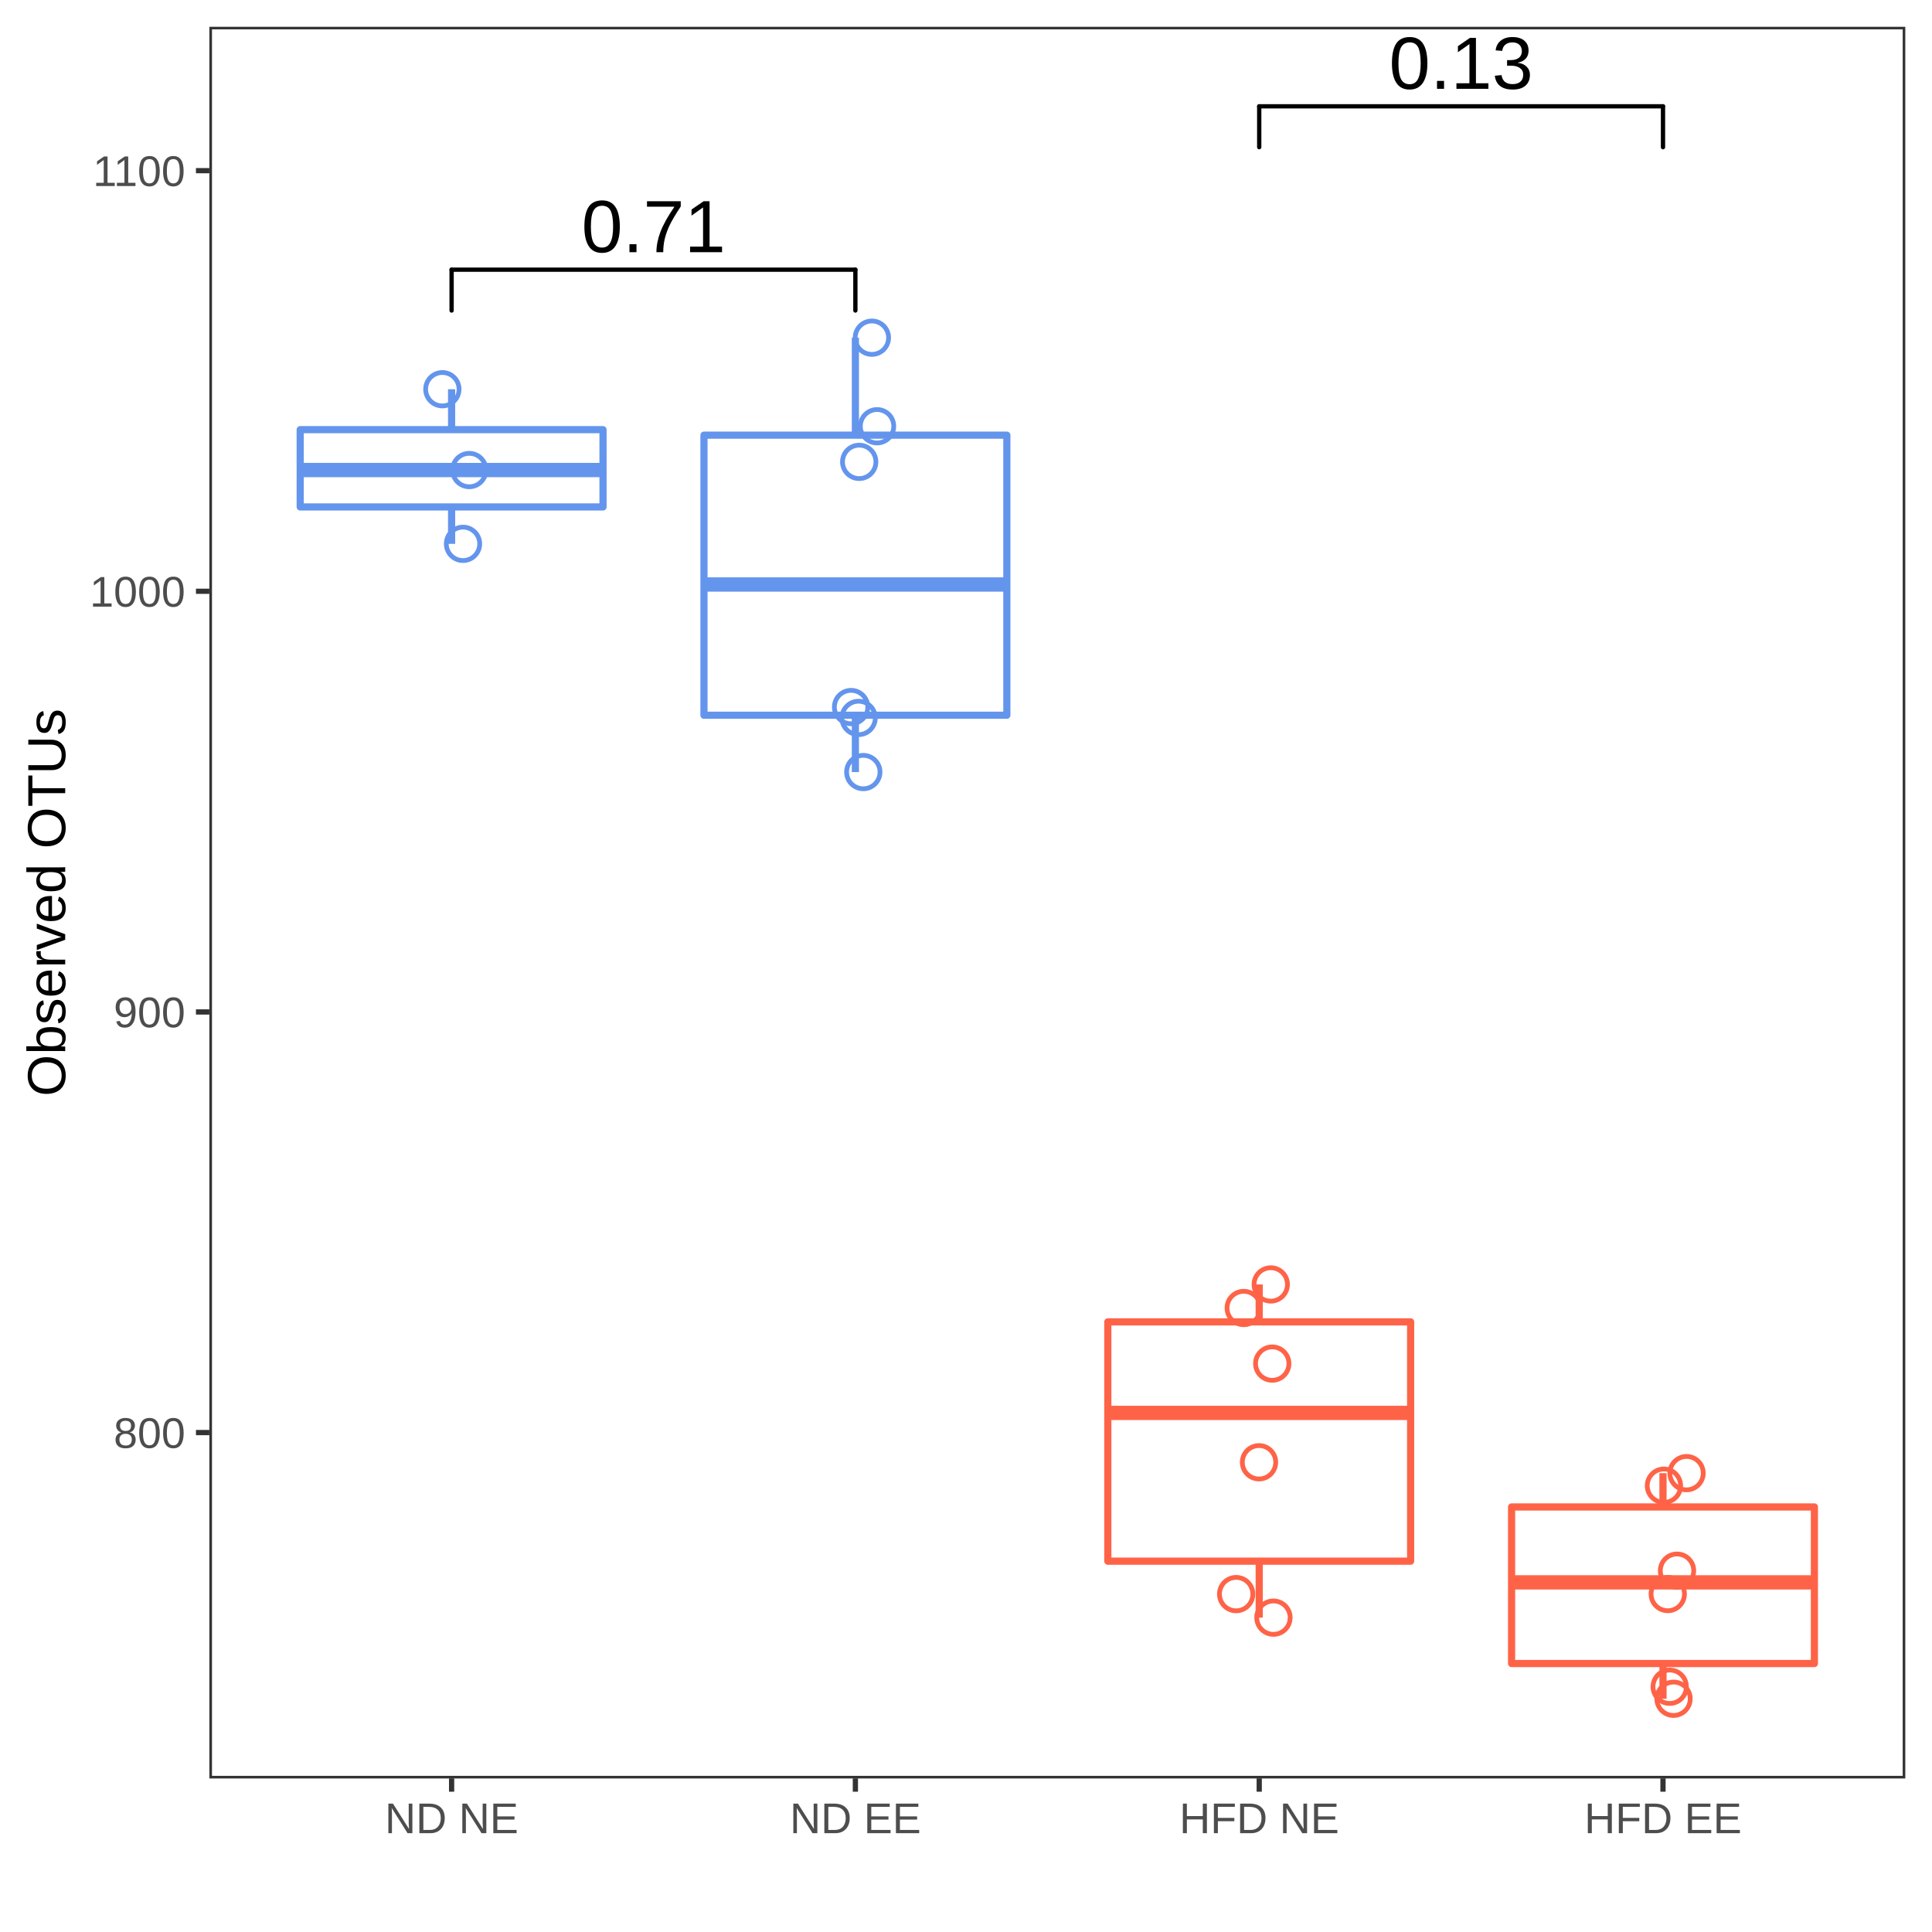
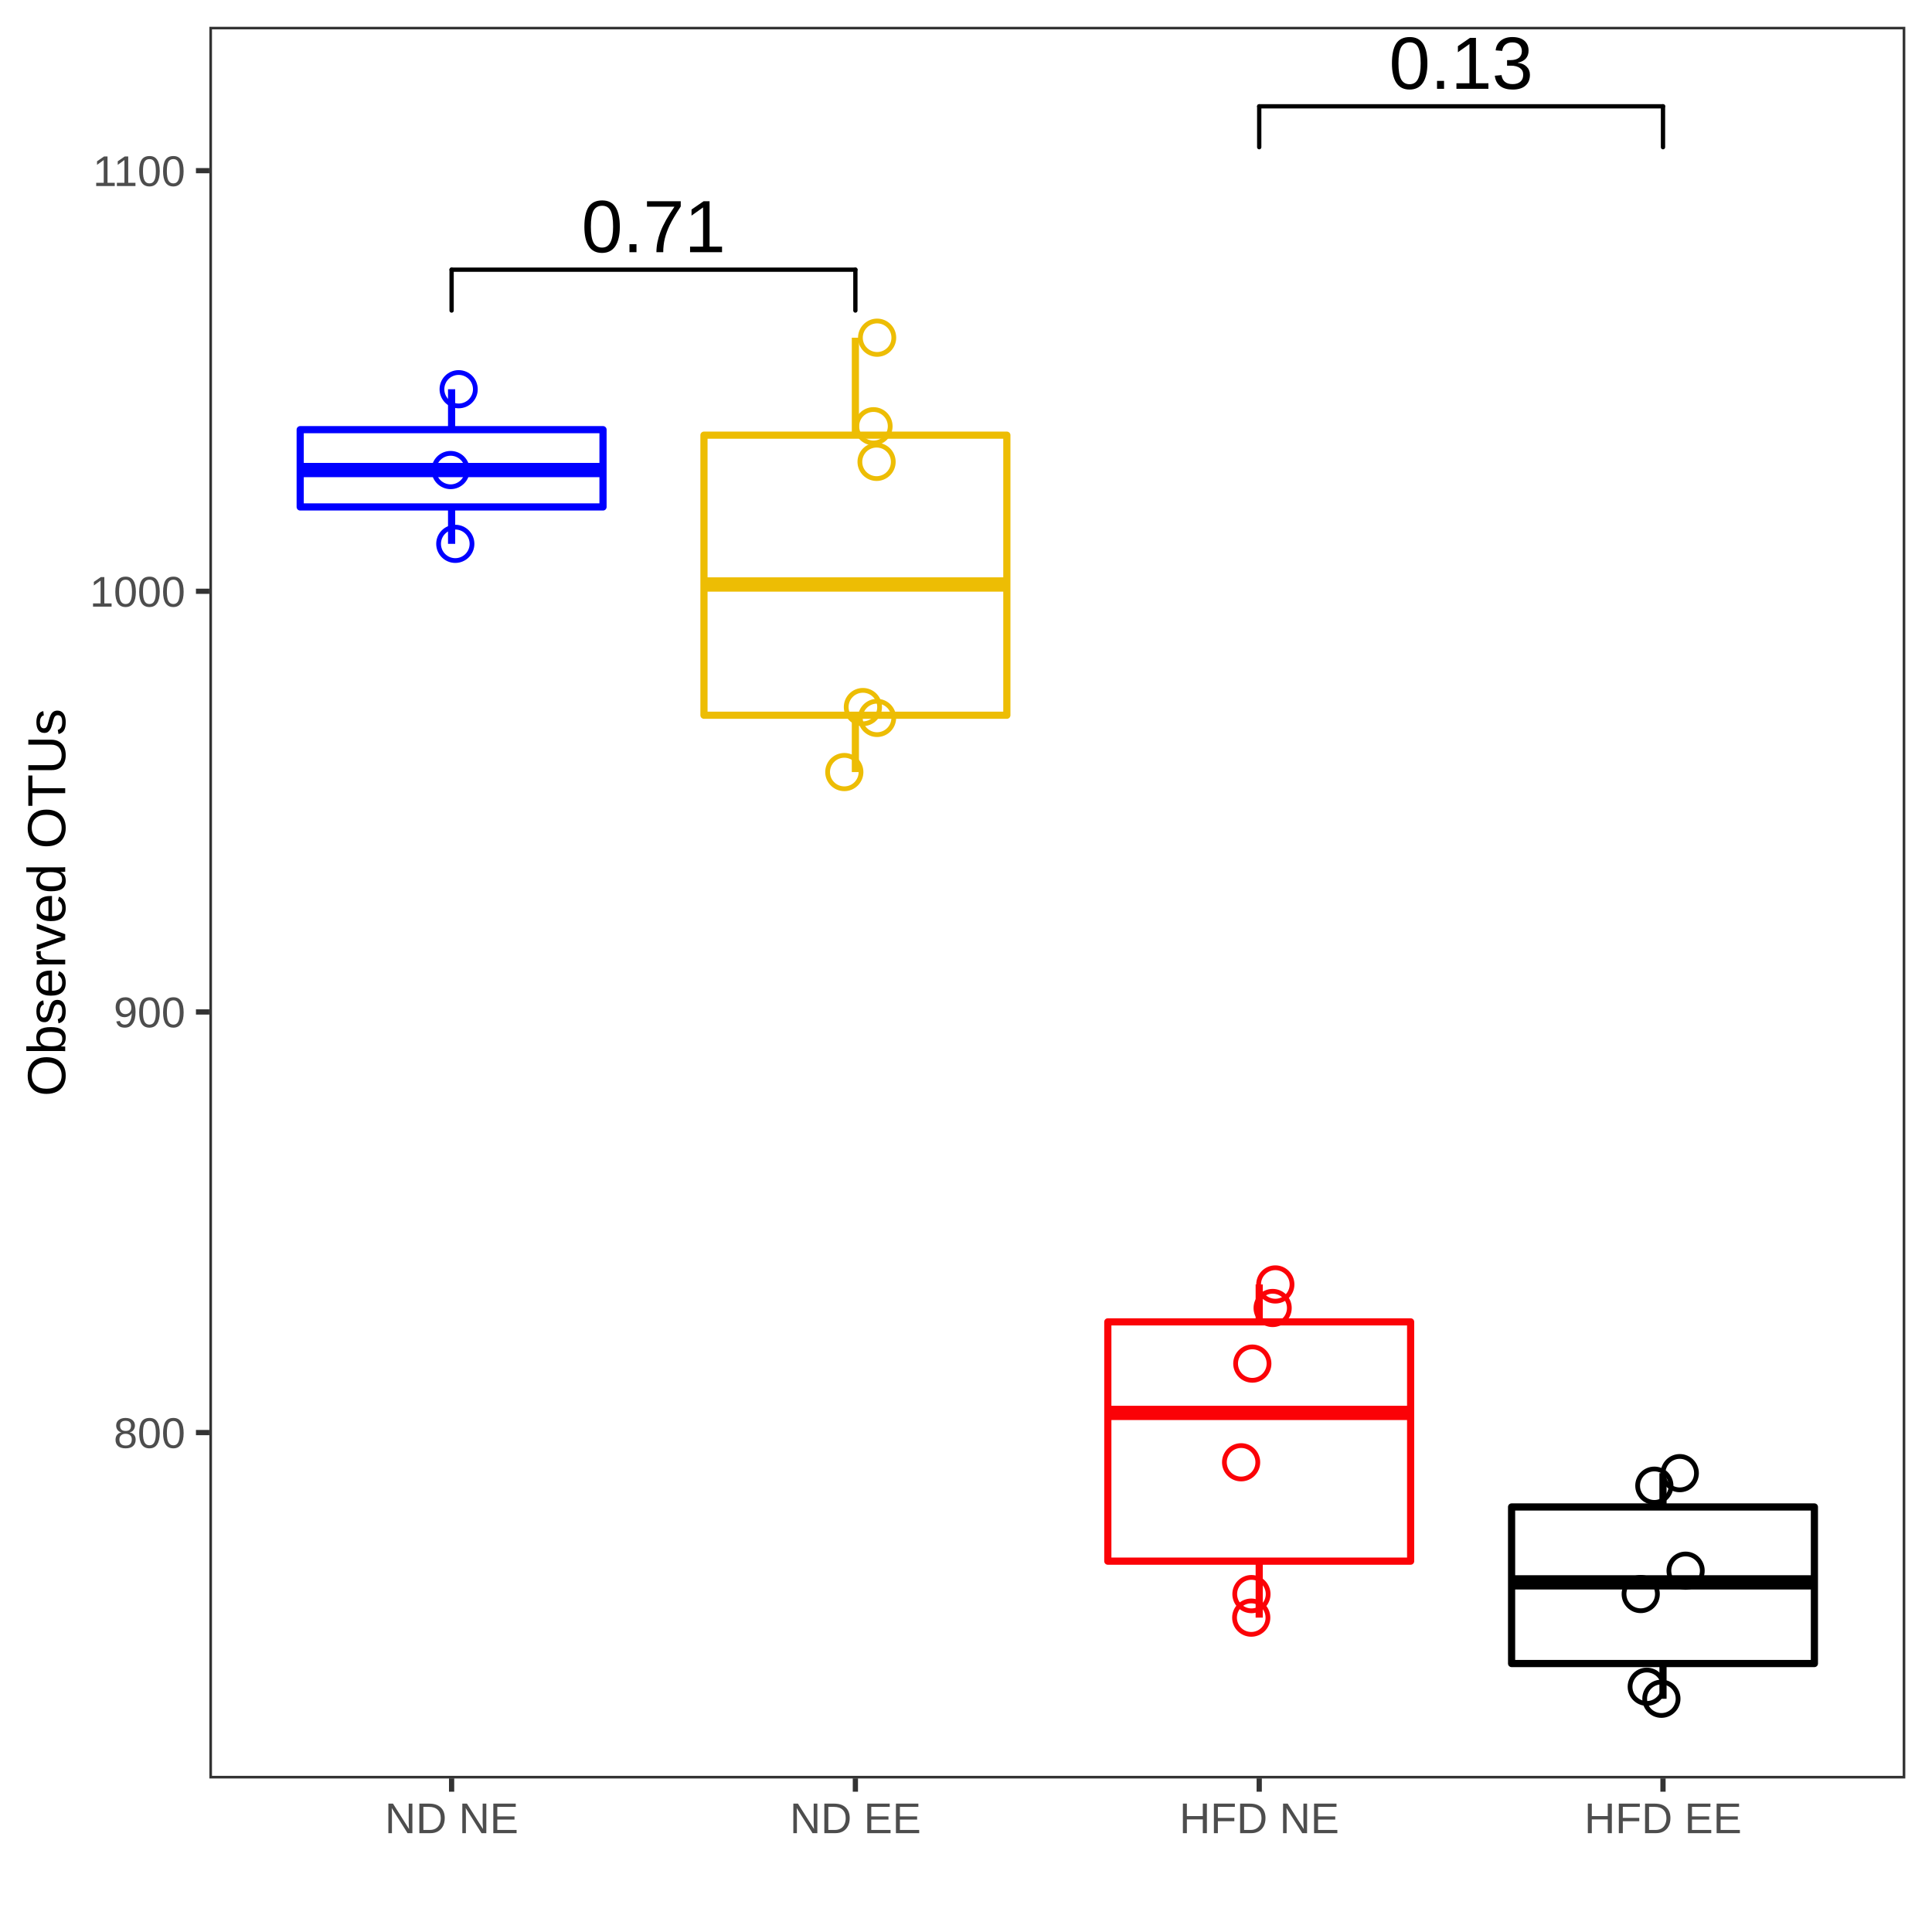
<svg xmlns="http://www.w3.org/2000/svg" class="svglite" width="288.00pt" height="288.00pt" viewBox="0 0 288.00 288.00">
  <defs>
    <style type="text/css">
    .svglite line, .svglite polyline, .svglite polygon, .svglite path, .svglite rect, .svglite circle {
      fill: none;
      stroke: #000000;
      stroke-linecap: round;
      stroke-linejoin: round;
      stroke-miterlimit: 10.00;
    }
  </style>
  </defs>
  <rect width="100%" height="100%" style="stroke: none; fill: #FFFFFF;" />
  <defs>
    <clipPath id="cpMC4wMHwyODguMDB8MC4wMHwyODguMDA=">
      <rect x="0.00" y="0.00" width="288.00" height="288.00" />
    </clipPath>
  </defs>
  <g clip-path="url(#cpMC4wMHwyODguMDB8MC4wMHwyODguMDA=)">
    <rect x="0.00" y="0.00" width="288.00" height="288.00" style="stroke-width: 0.78; stroke: #FFFFFF; fill: #FFFFFF;" />
  </g>
  <defs>
    <clipPath id="cpMzEuMjF8Mjg0LjAxfDMuOTl8MjY1LjEw">
      <rect x="31.21" y="3.99" width="252.81" height="261.12" />
    </clipPath>
  </defs>
  <g clip-path="url(#cpMzEuMjF8Mjg0LjAxfDMuOTl8MjY1LjEw)">
    <rect x="31.21" y="3.99" width="252.81" height="261.12" style="stroke-width: 0.78; stroke: none; fill: #FFFFFF;" />
-     <line x1="67.32" y1="64.05" x2="67.32" y2="58.02" style="stroke-width: 1.07; stroke: #6495ED; stroke-linecap: butt;" />
-     <line x1="67.32" y1="75.57" x2="67.32" y2="81.07" style="stroke-width: 1.07; stroke: #6495ED; stroke-linecap: butt;" />
-     <polygon points="44.75,64.05 44.75,75.57 89.89,75.57 89.89,64.05 44.75,64.05 " style="stroke-width: 1.07; stroke: #6495ED; fill: #FFFFFF;" />
-     <line x1="44.75" y1="70.07" x2="89.89" y2="70.07" style="stroke-width: 2.13; stroke: #6495ED; stroke-linecap: butt;" />
-     <line x1="127.51" y1="64.87" x2="127.51" y2="50.34" style="stroke-width: 1.07; stroke: #6495ED; stroke-linecap: butt;" />
-     <line x1="127.51" y1="106.62" x2="127.51" y2="115.09" style="stroke-width: 1.07; stroke: #6495ED; stroke-linecap: butt;" />
-     <polygon points="104.94,64.87 104.94,106.62 150.09,106.62 150.09,64.87 104.94,64.87 " style="stroke-width: 1.07; stroke: #6495ED; fill: #FFFFFF;" />
-     <line x1="104.94" y1="87.13" x2="150.09" y2="87.13" style="stroke-width: 2.13; stroke: #6495ED; stroke-linecap: butt;" />
-     <line x1="187.71" y1="197.05" x2="187.71" y2="191.47" style="stroke-width: 1.07; stroke: #FF6347; stroke-linecap: butt;" />
-     <line x1="187.71" y1="232.72" x2="187.71" y2="241.14" style="stroke-width: 1.07; stroke: #FF6347; stroke-linecap: butt;" />
-     <polygon points="165.14,197.05 165.14,232.72 210.28,232.72 210.28,197.05 165.14,197.05 " style="stroke-width: 1.07; stroke: #FF6347; fill: #FFFFFF;" />
-     <line x1="165.14" y1="210.62" x2="210.28" y2="210.62" style="stroke-width: 2.13; stroke: #FF6347; stroke-linecap: butt;" />
-     <line x1="247.90" y1="224.64" x2="247.90" y2="219.60" style="stroke-width: 1.07; stroke: #FF6347; stroke-linecap: butt;" />
-     <line x1="247.90" y1="247.98" x2="247.90" y2="253.23" style="stroke-width: 1.07; stroke: #FF6347; stroke-linecap: butt;" />
-     <polygon points="225.33,224.64 225.33,247.98 270.47,247.98 270.47,224.64 225.33,224.64 " style="stroke-width: 1.07; stroke: #FF6347; fill: #FFFFFF;" />
-     <line x1="225.33" y1="235.88" x2="270.47" y2="235.88" style="stroke-width: 2.13; stroke: #FF6347; stroke-linecap: butt;" />
-     <circle cx="249.99" cy="234.14" r="2.49" style="stroke-width: 0.71; stroke: #FF6347;" />
-     <circle cx="251.41" cy="219.60" r="2.49" style="stroke-width: 0.71; stroke: #FF6347;" />
-     <circle cx="128.69" cy="115.09" r="2.49" style="stroke-width: 0.71; stroke: #6495ED;" />
-     <circle cx="189.65" cy="203.27" r="2.49" style="stroke-width: 0.71; stroke: #FF6347;" />
-     <circle cx="249.47" cy="253.23" r="2.49" style="stroke-width: 0.71; stroke: #FF6347;" />
-     <circle cx="128.08" cy="68.85" r="2.49" style="stroke-width: 0.71; stroke: #6495ED;" />
-     <circle cx="127.99" cy="107.02" r="2.49" style="stroke-width: 0.71; stroke: #6495ED;" />
-     <circle cx="248.90" cy="251.44" r="2.49" style="stroke-width: 0.71; stroke: #FF6347;" />
-     <circle cx="129.97" cy="50.34" r="2.49" style="stroke-width: 0.71; stroke: #6495ED;" />
-     <circle cx="248.61" cy="237.62" r="2.49" style="stroke-width: 0.71; stroke: #FF6347;" />
-     <circle cx="185.40" cy="194.98" r="2.49" style="stroke-width: 0.71; stroke: #FF6347;" />
-     <circle cx="130.74" cy="63.54" r="2.49" style="stroke-width: 0.71; stroke: #6495ED;" />
-     <circle cx="189.83" cy="241.14" r="2.49" style="stroke-width: 0.71; stroke: #FF6347;" />
-     <circle cx="65.94" cy="58.02" r="2.49" style="stroke-width: 0.71; stroke: #6495ED;" />
-     <circle cx="184.27" cy="237.63" r="2.49" style="stroke-width: 0.71; stroke: #FF6347;" />
-     <circle cx="69.02" cy="81.07" r="2.49" style="stroke-width: 0.71; stroke: #6495ED;" />
-     <circle cx="69.95" cy="70.07" r="2.49" style="stroke-width: 0.71; stroke: #6495ED;" />
-     <circle cx="189.43" cy="191.47" r="2.49" style="stroke-width: 0.71; stroke: #FF6347;" />
-     <circle cx="187.68" cy="217.98" r="2.49" style="stroke-width: 0.71; stroke: #FF6347;" />
-     <circle cx="248.04" cy="221.47" r="2.49" style="stroke-width: 0.71; stroke: #FF6347;" />
-     <circle cx="126.87" cy="105.40" r="2.49" style="stroke-width: 0.71; stroke: #6495ED;" />
+     <line x1="67.32" y1="64.05" x2="67.32" y2="58.02" style="stroke-width: 1.07; stroke: #0000FF; stroke-linecap: butt;" />
+     <line x1="67.32" y1="75.57" x2="67.32" y2="81.07" style="stroke-width: 1.07; stroke: #0000FF; stroke-linecap: butt;" />
+     <polygon points="44.75,64.05 44.75,75.57 89.89,75.57 89.89,64.05 44.75,64.05 " style="stroke-width: 1.07; stroke: #0000FF; fill: #FFFFFF;" />
+     <line x1="44.75" y1="70.07" x2="89.89" y2="70.07" style="stroke-width: 2.13; stroke: #0000FF; stroke-linecap: butt;" />
+     <line x1="127.51" y1="64.87" x2="127.51" y2="50.34" style="stroke-width: 1.07; stroke: #EDBD04; stroke-linecap: butt;" />
+     <line x1="127.51" y1="106.62" x2="127.51" y2="115.09" style="stroke-width: 1.07; stroke: #EDBD04; stroke-linecap: butt;" />
+     <polygon points="104.94,64.87 104.94,106.62 150.09,106.62 150.09,64.87 104.94,64.87 " style="stroke-width: 1.07; stroke: #EDBD04; fill: #FFFFFF;" />
+     <line x1="104.94" y1="87.13" x2="150.09" y2="87.13" style="stroke-width: 2.13; stroke: #EDBD04; stroke-linecap: butt;" />
+     <line x1="187.71" y1="197.05" x2="187.71" y2="191.47" style="stroke-width: 1.07; stroke: #FB0207; stroke-linecap: butt;" />
+     <line x1="187.71" y1="232.72" x2="187.71" y2="241.14" style="stroke-width: 1.07; stroke: #FB0207; stroke-linecap: butt;" />
+     <polygon points="165.14,197.05 165.14,232.72 210.28,232.72 210.28,197.05 165.14,197.05 " style="stroke-width: 1.07; stroke: #FB0207; fill: #FFFFFF;" />
+     <line x1="165.14" y1="210.62" x2="210.28" y2="210.62" style="stroke-width: 2.13; stroke: #FB0207; stroke-linecap: butt;" />
+     <line x1="247.90" y1="224.64" x2="247.90" y2="219.60" style="stroke-width: 1.07; stroke-linecap: butt;" />
+     <line x1="247.90" y1="247.98" x2="247.90" y2="253.23" style="stroke-width: 1.07; stroke-linecap: butt;" />
+     <polygon points="225.33,224.64 225.33,247.98 270.47,247.98 270.47,224.64 225.33,224.64 " style="stroke-width: 1.07; fill: #FFFFFF;" />
+     <line x1="225.33" y1="235.88" x2="270.47" y2="235.88" style="stroke-width: 2.13; stroke-linecap: butt;" />
+     <circle cx="251.27" cy="234.14" r="2.49" style="stroke-width: 0.71;" />
+     <circle cx="250.40" cy="219.60" r="2.49" style="stroke-width: 0.71;" />
+     <circle cx="125.86" cy="115.09" r="2.49" style="stroke-width: 0.71; stroke: #EDBD04;" />
+     <circle cx="186.68" cy="203.27" r="2.49" style="stroke-width: 0.71; stroke: #FB0207;" />
+     <circle cx="247.66" cy="253.23" r="2.49" style="stroke-width: 0.71;" />
+     <circle cx="130.67" cy="68.85" r="2.49" style="stroke-width: 0.71; stroke: #EDBD04;" />
+     <circle cx="130.74" cy="107.02" r="2.49" style="stroke-width: 0.71; stroke: #EDBD04;" />
+     <circle cx="245.48" cy="251.44" r="2.49" style="stroke-width: 0.71;" />
+     <circle cx="130.75" cy="50.34" r="2.49" style="stroke-width: 0.71; stroke: #EDBD04;" />
+     <circle cx="244.58" cy="237.62" r="2.49" style="stroke-width: 0.71;" />
+     <circle cx="189.71" cy="194.98" r="2.49" style="stroke-width: 0.71; stroke: #FB0207;" />
+     <circle cx="130.21" cy="63.54" r="2.49" style="stroke-width: 0.71; stroke: #EDBD04;" />
+     <circle cx="186.52" cy="241.14" r="2.49" style="stroke-width: 0.71; stroke: #FB0207;" />
+     <circle cx="68.37" cy="58.02" r="2.49" style="stroke-width: 0.71; stroke: #0000FF;" />
+     <circle cx="186.55" cy="237.63" r="2.49" style="stroke-width: 0.71; stroke: #FB0207;" />
+     <circle cx="67.87" cy="81.07" r="2.49" style="stroke-width: 0.71; stroke: #0000FF;" />
+     <circle cx="67.17" cy="70.07" r="2.49" style="stroke-width: 0.71; stroke: #0000FF;" />
+     <circle cx="190.11" cy="191.47" r="2.49" style="stroke-width: 0.71; stroke: #FB0207;" />
+     <circle cx="185.01" cy="217.98" r="2.49" style="stroke-width: 0.71; stroke: #FB0207;" />
+     <circle cx="246.61" cy="221.47" r="2.49" style="stroke-width: 0.71;" />
+     <circle cx="128.63" cy="105.40" r="2.49" style="stroke-width: 0.71; stroke: #EDBD04;" />
    <text x="217.80" y="13.24" text-anchor="middle" style="font-size: 11.04px; font-family: Arial;" textLength="21.47px" lengthAdjust="spacingAndGlyphs">0.13</text>
    <line x1="247.90" y1="21.94" x2="247.90" y2="15.85" style="stroke-width: 0.64;" />
    <line x1="247.90" y1="15.85" x2="187.71" y2="15.85" style="stroke-width: 0.64;" />
    <line x1="187.71" y1="15.85" x2="187.71" y2="21.94" style="stroke-width: 0.64;" />
    <text x="97.42" y="37.59" text-anchor="middle" style="font-size: 11.04px; font-family: Arial;" textLength="21.47px" lengthAdjust="spacingAndGlyphs">0.71</text>
    <line x1="127.51" y1="46.29" x2="127.51" y2="40.20" style="stroke-width: 0.64;" />
    <line x1="127.51" y1="40.20" x2="67.32" y2="40.20" style="stroke-width: 0.64;" />
    <line x1="67.32" y1="40.20" x2="67.32" y2="46.29" style="stroke-width: 0.64;" />
    <rect x="31.21" y="3.99" width="252.81" height="261.12" style="stroke-width: 0.78; stroke: #333333;" />
  </g>
  <g clip-path="url(#cpMC4wMHwyODguMDB8MC4wMHwyODguMDA=)">
    <text x="27.62" y="215.84" text-anchor="end" style="font-size: 6.40px; fill: #4D4D4D; font-family: Arial;" textLength="10.67px" lengthAdjust="spacingAndGlyphs">800</text>
    <text x="27.62" y="153.13" text-anchor="end" style="font-size: 6.40px; fill: #4D4D4D; font-family: Arial;" textLength="10.67px" lengthAdjust="spacingAndGlyphs">900</text>
    <text x="27.62" y="90.43" text-anchor="end" style="font-size: 6.40px; fill: #4D4D4D; font-family: Arial;" textLength="14.23px" lengthAdjust="spacingAndGlyphs">1000</text>
    <text x="27.62" y="27.73" text-anchor="end" style="font-size: 6.40px; fill: #4D4D4D; font-family: Arial;" textLength="13.75px" lengthAdjust="spacingAndGlyphs">1100</text>
    <polyline points="29.21,213.55 31.21,213.55 " style="stroke-width: 0.78; stroke: #333333; stroke-linecap: butt;" />
    <polyline points="29.21,150.85 31.21,150.85 " style="stroke-width: 0.78; stroke: #333333; stroke-linecap: butt;" />
    <polyline points="29.21,88.14 31.21,88.14 " style="stroke-width: 0.78; stroke: #333333; stroke-linecap: butt;" />
    <polyline points="29.21,25.44 31.21,25.44 " style="stroke-width: 0.78; stroke: #333333; stroke-linecap: butt;" />
    <polyline points="67.32,267.09 67.32,265.10 " style="stroke-width: 0.78; stroke: #333333; stroke-linecap: butt;" />
    <polyline points="127.51,267.09 127.51,265.10 " style="stroke-width: 0.78; stroke: #333333; stroke-linecap: butt;" />
    <polyline points="187.71,267.09 187.71,265.10 " style="stroke-width: 0.78; stroke: #333333; stroke-linecap: butt;" />
    <polyline points="247.90,267.09 247.90,265.10 " style="stroke-width: 0.78; stroke: #333333; stroke-linecap: butt;" />
    <text x="67.32" y="273.27" text-anchor="middle" style="font-size: 6.40px; fill: #4D4D4D; font-family: Arial;" textLength="19.89px" lengthAdjust="spacingAndGlyphs">ND NE</text>
    <text x="127.51" y="273.27" text-anchor="middle" style="font-size: 6.40px; fill: #4D4D4D; font-family: Arial;" textLength="19.53px" lengthAdjust="spacingAndGlyphs">ND EE</text>
    <text x="187.71" y="273.27" text-anchor="middle" style="font-size: 6.40px; fill: #4D4D4D; font-family: Arial;" textLength="23.79px" lengthAdjust="spacingAndGlyphs">HFD NE</text>
    <text x="247.90" y="273.27" text-anchor="middle" style="font-size: 6.40px; fill: #4D4D4D; font-family: Arial;" textLength="23.44px" lengthAdjust="spacingAndGlyphs">HFD EE</text>
    <text transform="translate(9.72,134.54) rotate(-90)" text-anchor="middle" style="font-size: 8.00px; font-family: Arial;" textLength="57.80px" lengthAdjust="spacingAndGlyphs">Observed OTUs</text>
  </g>
</svg>
